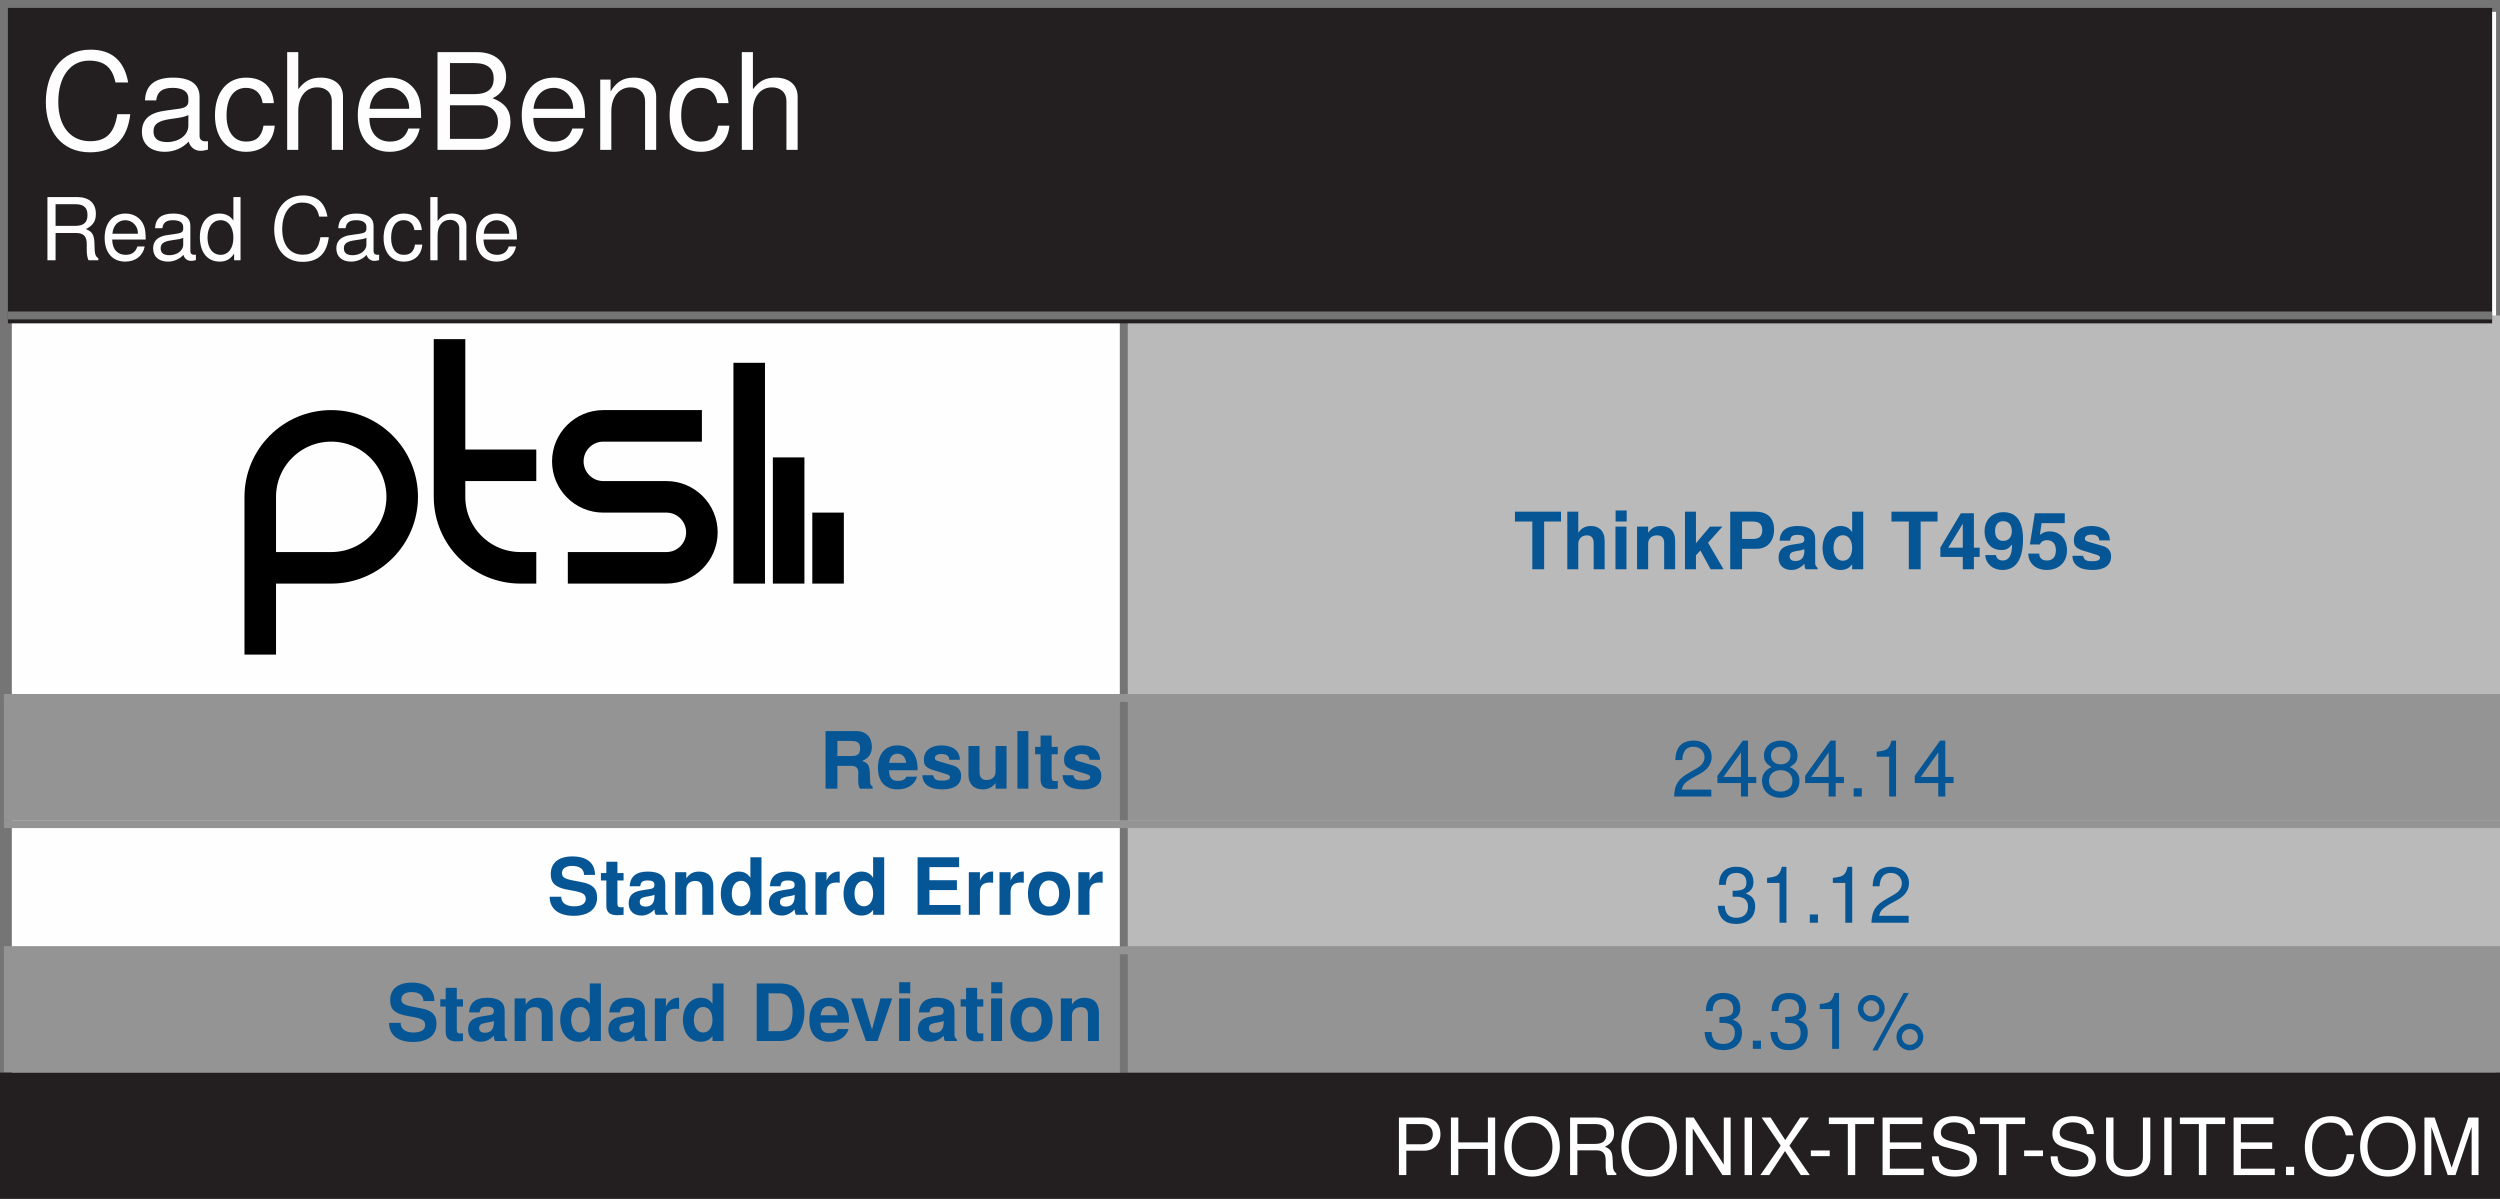
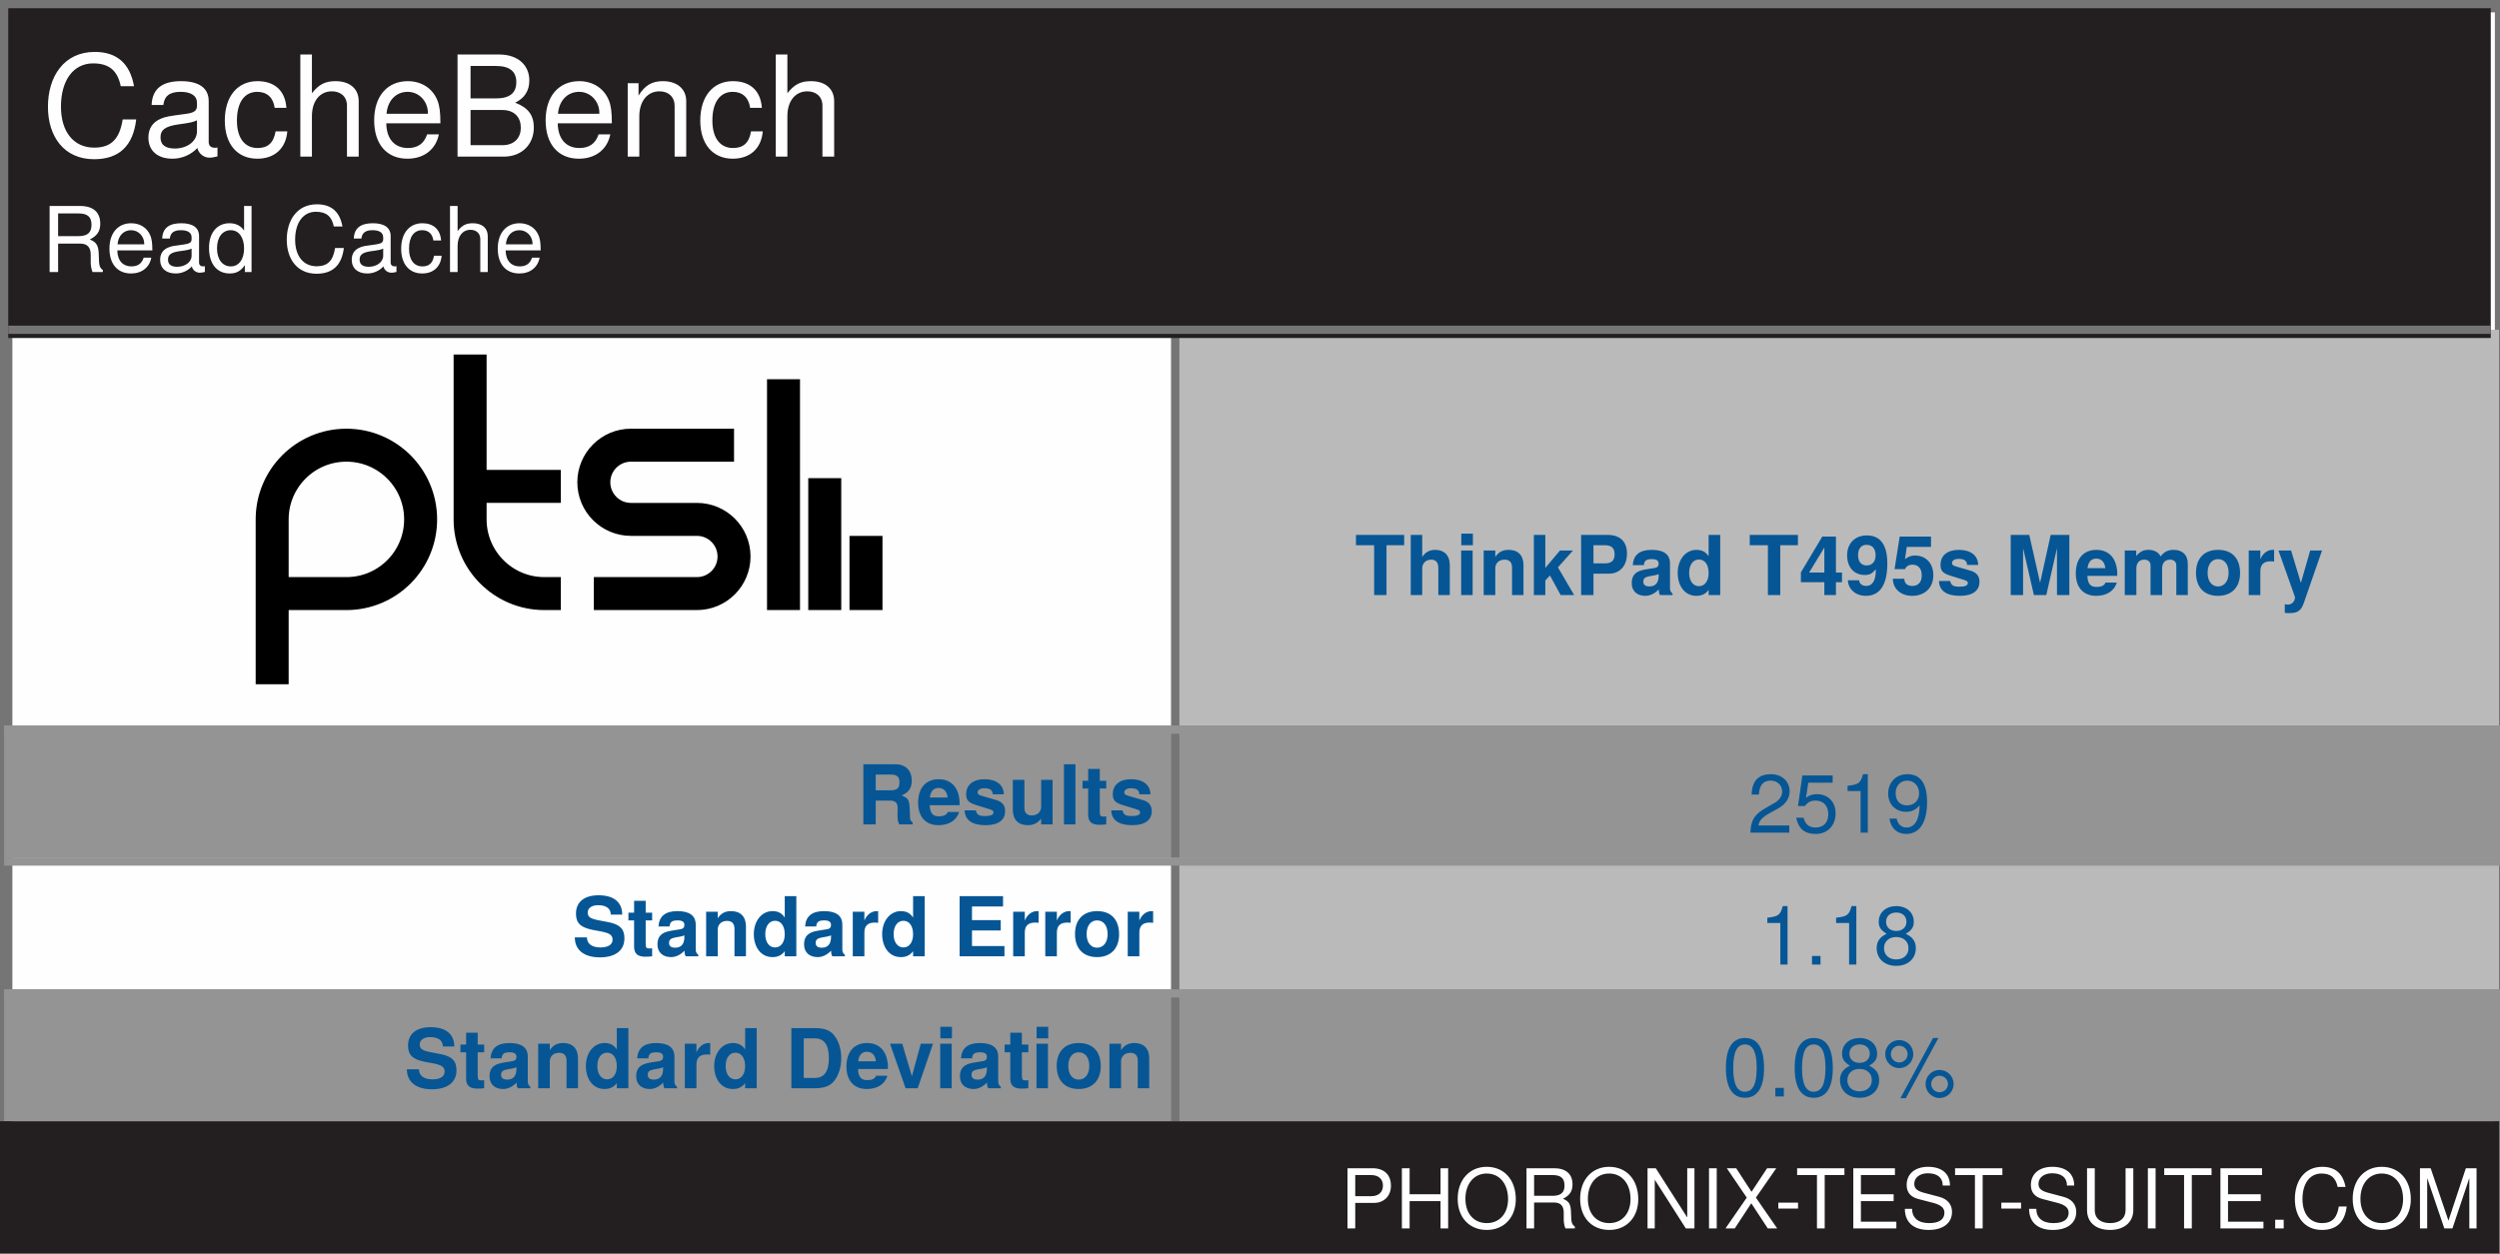
- <svg xmlns="http://www.w3.org/2000/svg" xmlns:xlink="http://www.w3.org/1999/xlink" version="1.1" font-family="sans-serif, droid-sans, helvetica, verdana, tahoma" viewbox="0 0 317 152" width="317" height="152" preserveAspectRatio="xMinYMin meet">
-   <rect x="0" y="0" width="317" height="152" fill="#FEFEFE" stroke="#757575" stroke-width="2" />
-   <rect x="1" y="1" width="316" height="151" fill="#FEFEFE" stroke="#757575" stroke-width="1" />
+ <svg xmlns="http://www.w3.org/2000/svg" xmlns:xlink="http://www.w3.org/1999/xlink" version="1.1" font-family="sans-serif, droid-sans, helvetica, verdana, tahoma" viewbox="0 0 303 152" width="303" height="152" preserveAspectRatio="xMinYMin meet">
+   <rect x="0" y="0" width="303" height="152" fill="#FEFEFE" stroke="#757575" stroke-width="2" />
+   <rect x="1" y="1" width="302" height="151" fill="#FEFEFE" stroke="#757575" stroke-width="1" />
  <path d="m74 22v9m-5-16v16m-5-28v28m-23-2h12.5c2.485 0 4.5-2.015 4.5-4.5s-2.015-4.5-4.5-4.5h-8c-2.485 0-4.5-2.015-4.5-4.5s2.015-4.5 4.5-4.5h12.5m-21 5h-11m11 13h-2c-4.971 0-9-4.029-9-9v-20m-24 40v-20c0-4.971 4.029-9 9-9 4.971 0 9 4.029 9 9s-4.029 9-9 9h-9" stroke="#000000" stroke-width="4" fill="none" transform="translate(31,43)" />
-   <line x1="142" y1="88" x2="317" y2="88" stroke="#BABABA" stroke-width="96" stroke-dasharray="175,175" />
-   <line x1="159" y1="88" x2="159" y2="136" stroke="#949494" stroke-width="317" stroke-dasharray="16,16" />
-   <line x1="142" y1="88" x2="317" y2="88" stroke="#757575" stroke-width="96" stroke-dasharray="1,174" />
-   <rect x="1" y="1" width="315" height="40" fill="#231f20" />
+   <line x1="142" y1="88" x2="303" y2="88" stroke="#BABABA" stroke-width="96" stroke-dasharray="161,161" />
+   <line x1="152" y1="88" x2="152" y2="136" stroke="#949494" stroke-width="303" stroke-dasharray="16,16" />
+   <line x1="142" y1="88" x2="303" y2="88" stroke="#757575" stroke-width="96" stroke-dasharray="1,160" />
+   <rect x="1" y="1" width="301" height="40" fill="#231f20" />
  <text x="5" y="19" font-size="17" fill="#FEFEFE" text-anchor="start">CacheBench</text>
  <text x="5" y="33" font-size="11" fill="#FEFEFE" text-anchor="start">Read Cache</text>
-   <line x1="1" y1="40" x2="316" y2="40" stroke="#757575" stroke-width="1" />
+   <line x1="1" y1="40" x2="302" y2="40" stroke="#757575" stroke-width="1" />
  <g font-size="10" font-weight="bold" fill="#065695" text-anchor="end">
    <text x="140" y="100">Results</text>
    <text x="140" y="116">Standard Error</text>
    <text x="140" y="132">Standard Deviation</text>
  </g>
  <g font-size="10" fill="#065695" font-weight="bold" text-anchor="middle" dominant-baseline="text-before-edge">
-     <text x="230" y="64">ThinkPad T495s</text>
+     <text x="223" y="64">ThinkPad T495s Memory</text>
  </g>
  <g fill="#BABABA" />
  <g text-anchor="middle" font-size="10" fill="#065695">
-     <text x="230" y="101" xlink:title="STD Dev: 3.31%;  STD Error: 31.12">2484.14</text>
-     <text x="230" y="117">31.12</text>
-     <text x="230" y="133">3.31%</text>
+     <text x="223" y="101" xlink:title="STD Dev: 0.08%;  STD Error: 1.18">2519</text>
+     <text x="223" y="117">1.18</text>
+     <text x="223" y="133">0.08%</text>
  </g>
-   <line x1="159" y1="88" x2="159" y2="136" stroke="#949494" stroke-width="317" stroke-dasharray="1,15" />
-   <rect x="0" y="136" width="317" height="16" fill="#231f20" />
+   <line x1="152" y1="88" x2="152" y2="136" stroke="#949494" stroke-width="303" stroke-dasharray="1,15" />
+   <rect x="0" y="136" width="303" height="16" fill="#231f20" />
  <a xlink:href="https://www.phoronix-test-suite.com/" xlink:show="new">
-     <text x="315" y="149" font-size="10" fill="#FFFFFF" text-anchor="end" xlink:show="new">PHORONIX-TEST-SUITE.COM</text>
+     <text x="301" y="149" font-size="10" fill="#FFFFFF" text-anchor="end" xlink:show="new">PHORONIX-TEST-SUITE.COM</text>
  </a>
</svg>
